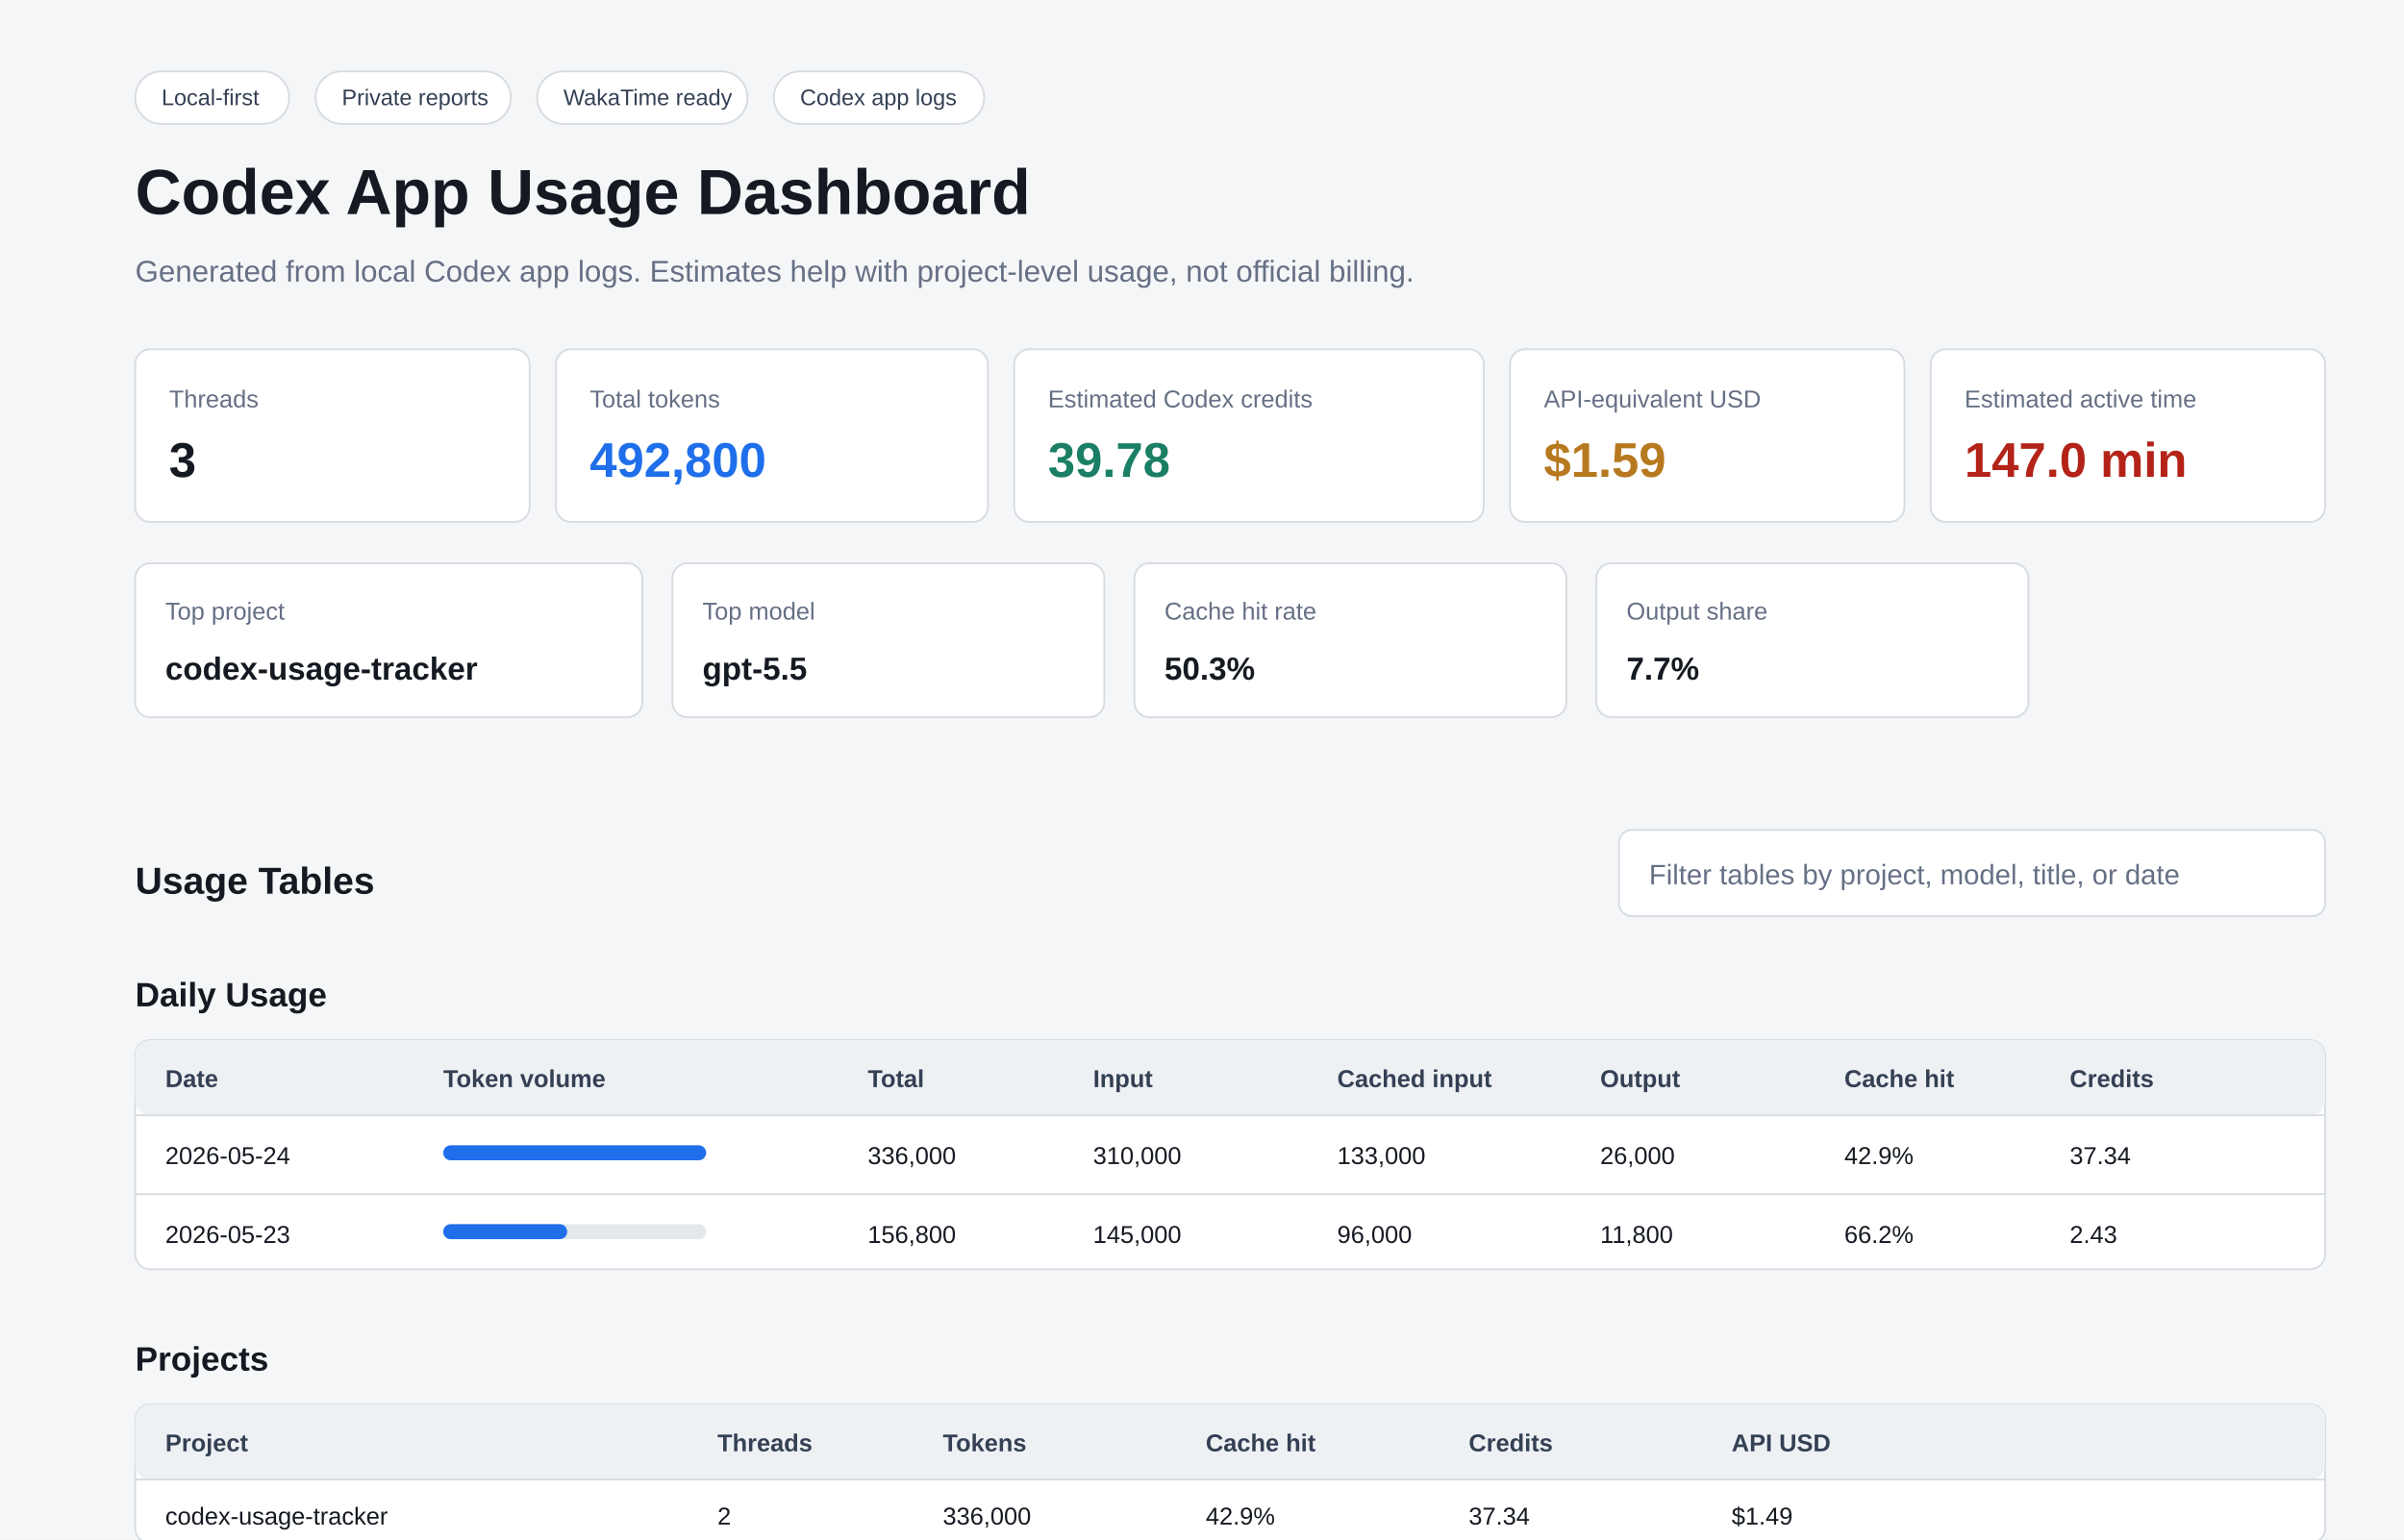
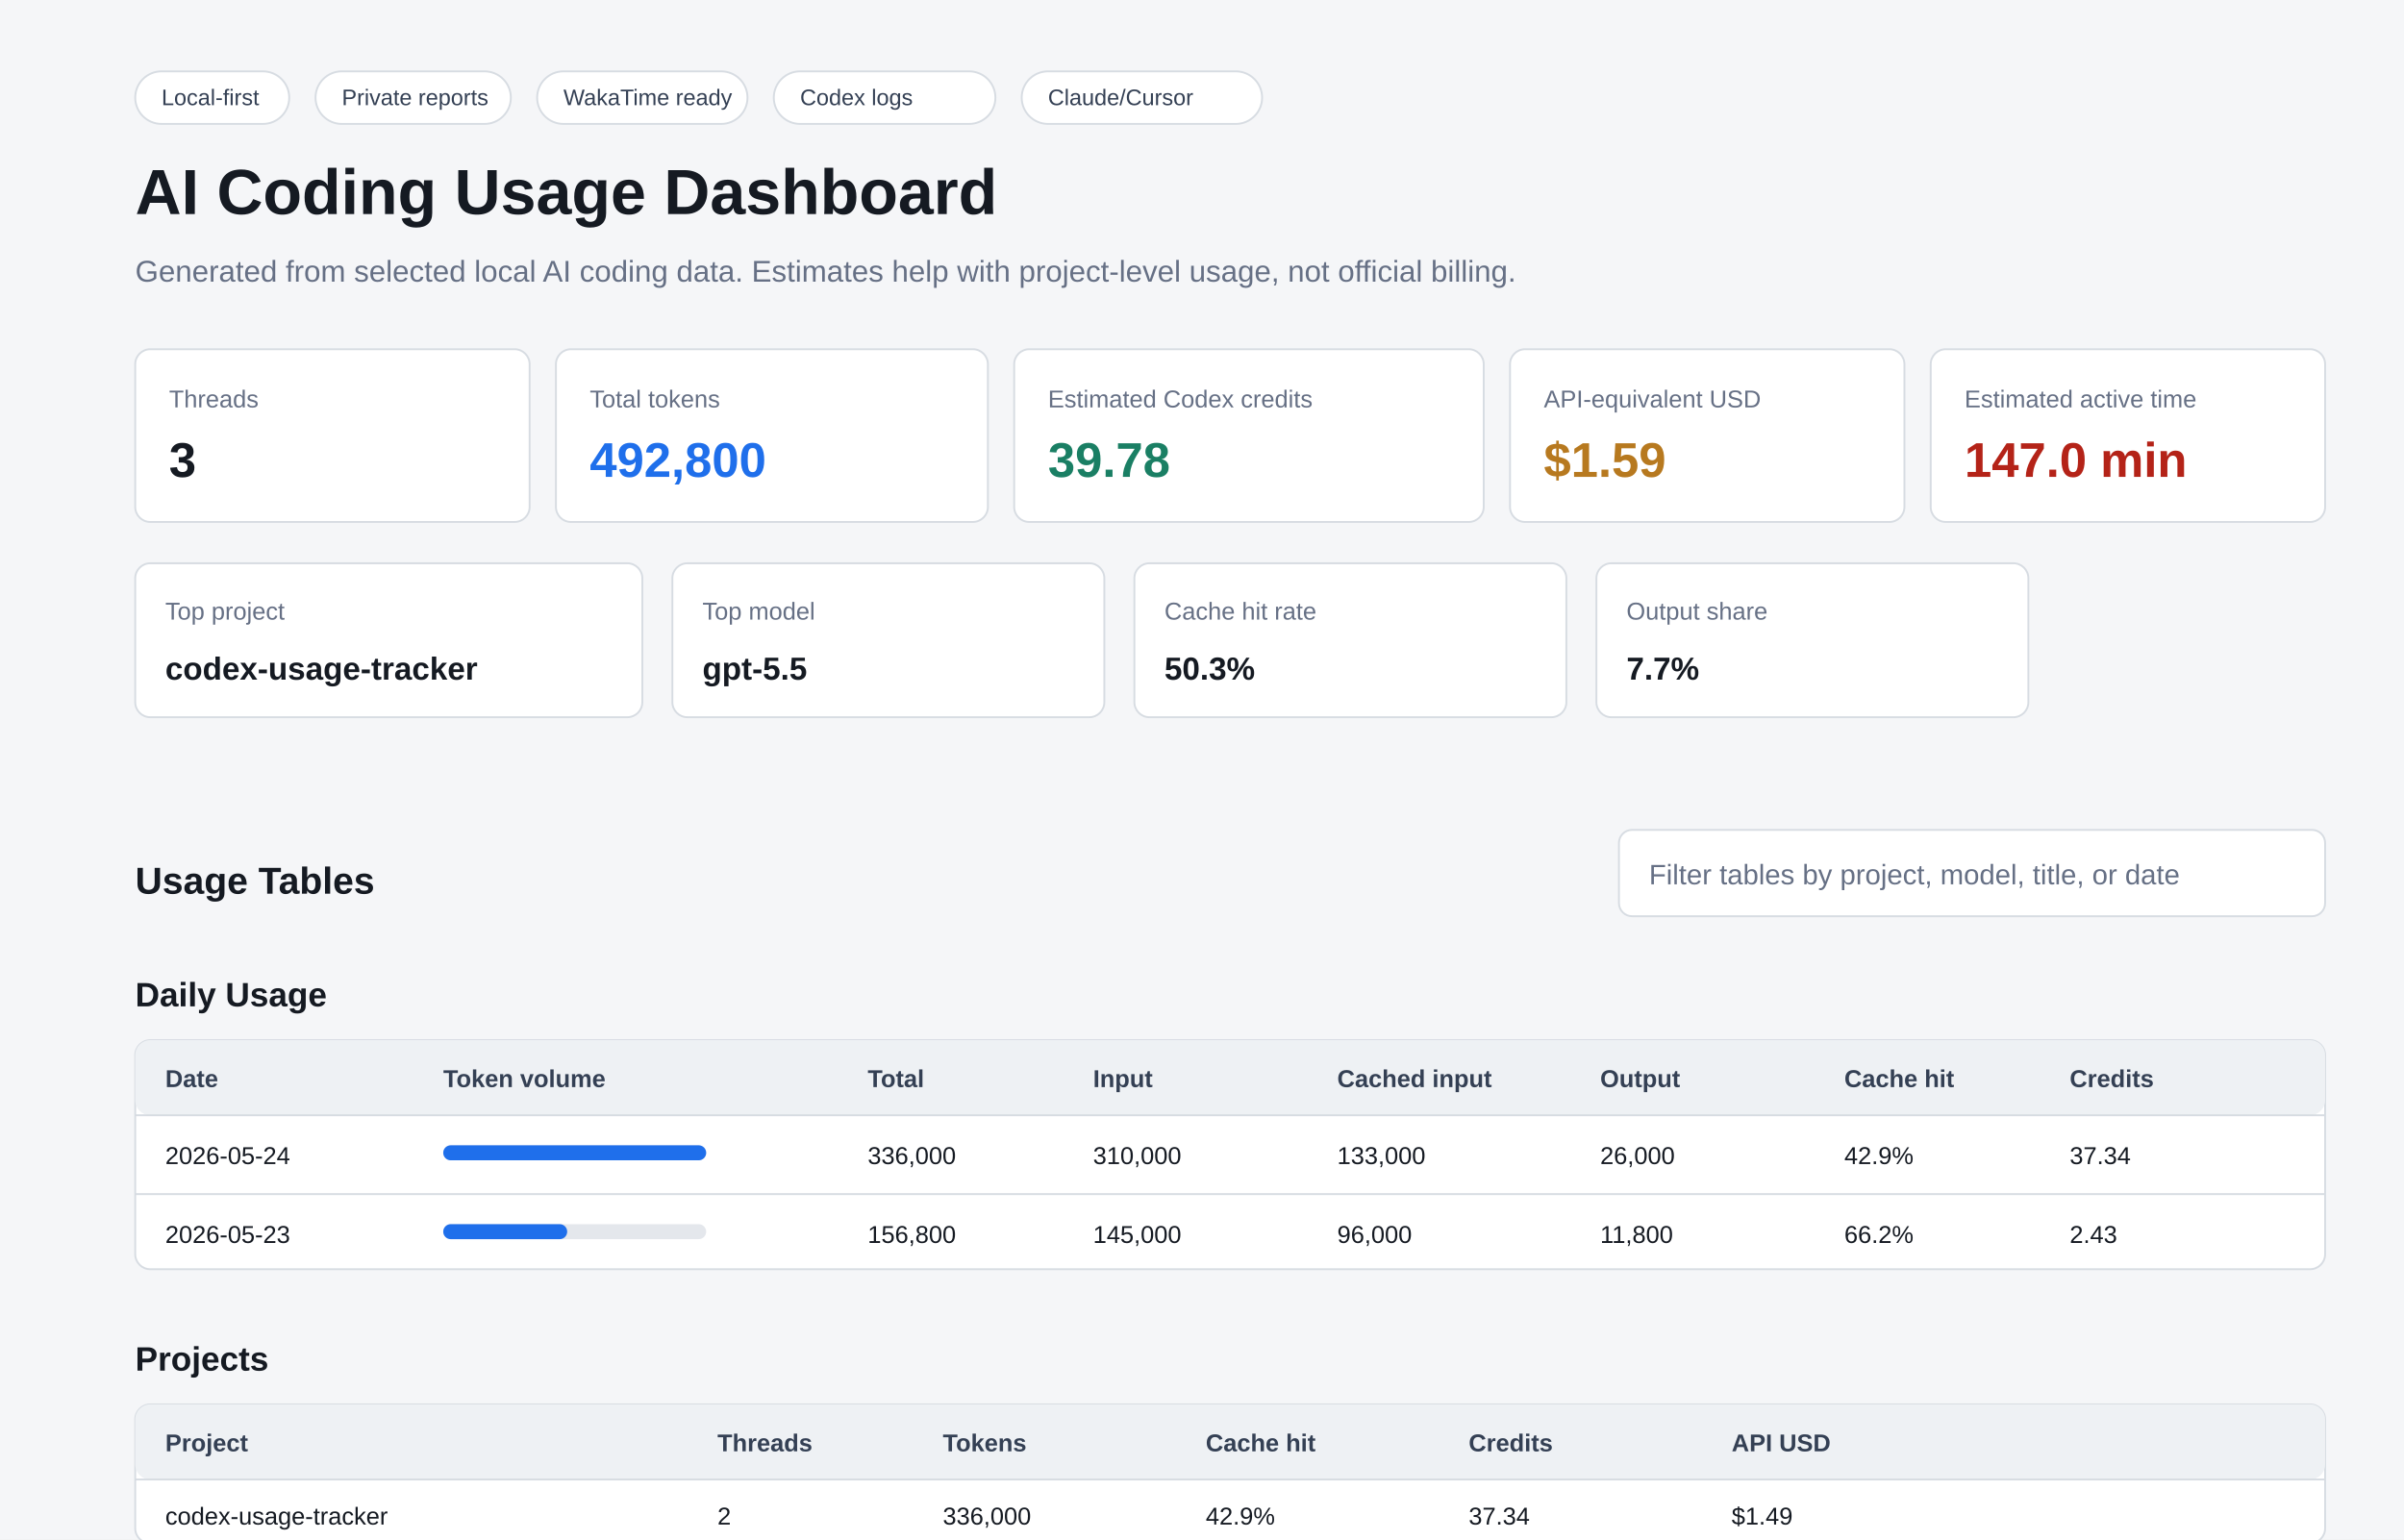
<svg xmlns="http://www.w3.org/2000/svg" width="1280" height="820" viewBox="0 0 1280 820" role="img" aria-labelledby="title desc">
  <rect width="1280" height="820" fill="#f5f6f8" />
  <g transform="translate(72 38)" font-family="Segoe UI, Arial, sans-serif">
    <g font-size="12" fill="#344054">
      <rect x="0" y="0" width="82" height="28" rx="14" fill="#fff" stroke="#d7dce2" />
      <text x="14" y="18">Local-first</text>
      <rect x="96" y="0" width="104" height="28" rx="14" fill="#fff" stroke="#d7dce2" />
      <text x="110" y="18">Private reports</text>
      <rect x="214" y="0" width="112" height="28" rx="14" fill="#fff" stroke="#d7dce2" />
      <text x="228" y="18">WakaTime ready</text>
-       <rect x="340" y="0" width="112" height="28" rx="14" fill="#fff" stroke="#d7dce2" />
-       <text x="354" y="18">Codex app logs</text>
+       <rect x="340" y="0" width="118" height="28" rx="14" fill="#fff" stroke="#d7dce2" />
+       <text x="354" y="18">Codex logs</text>
+       <rect x="472" y="0" width="128" height="28" rx="14" fill="#fff" stroke="#d7dce2" />
+       <text x="486" y="18">Claude/Cursor</text>
    </g>
-     <text x="0" y="76" font-size="34" font-weight="700" fill="#151a22">Codex App Usage Dashboard</text>
-     <text x="0" y="112" font-size="16" fill="#667085">Generated from local Codex app logs. Estimates help with project-level usage, not official billing.</text>
+     <text x="0" y="76" font-size="34" font-weight="700" fill="#151a22">AI Coding Usage Dashboard</text>
+     <text x="0" y="112" font-size="16" fill="#667085">Generated from selected local AI coding data. Estimates help with project-level usage, not official billing.</text>
    <g transform="translate(0 148)">
      <g>
        <rect width="210" height="92" rx="8" fill="#fff" stroke="#d7dce2" />
        <text x="18" y="31" font-size="13" fill="#667085">Threads</text>
        <text x="18" y="68" font-size="26" font-weight="700" fill="#151a22">3</text>
      </g>
      <g transform="translate(224 0)">
        <rect width="230" height="92" rx="8" fill="#fff" stroke="#d7dce2" />
        <text x="18" y="31" font-size="13" fill="#667085">Total tokens</text>
        <text x="18" y="68" font-size="26" font-weight="700" fill="#1f6feb">492,800</text>
      </g>
      <g transform="translate(468 0)">
        <rect width="250" height="92" rx="8" fill="#fff" stroke="#d7dce2" />
        <text x="18" y="31" font-size="13" fill="#667085">Estimated Codex credits</text>
        <text x="18" y="68" font-size="26" font-weight="700" fill="#1a7f64">39.78</text>
      </g>
      <g transform="translate(732 0)">
        <rect width="210" height="92" rx="8" fill="#fff" stroke="#d7dce2" />
        <text x="18" y="31" font-size="13" fill="#667085">API-equivalent USD</text>
        <text x="18" y="68" font-size="26" font-weight="700" fill="#b7791f">$1.59</text>
      </g>
      <g transform="translate(956 0)">
        <rect width="210" height="92" rx="8" fill="#fff" stroke="#d7dce2" />
        <text x="18" y="31" font-size="13" fill="#667085">Estimated active time</text>
        <text x="18" y="68" font-size="26" font-weight="700" fill="#b42318">147.0 min</text>
      </g>
    </g>
    <g transform="translate(0 262)">
      <g>
        <rect width="270" height="82" rx="8" fill="#fff" stroke="#d7dce2" />
        <text x="16" y="30" font-size="13" fill="#667085">Top project</text>
        <text x="16" y="62" font-size="17" font-weight="700" fill="#151a22">codex-usage-tracker</text>
      </g>
      <g transform="translate(286 0)">
        <rect width="230" height="82" rx="8" fill="#fff" stroke="#d7dce2" />
        <text x="16" y="30" font-size="13" fill="#667085">Top model</text>
        <text x="16" y="62" font-size="17" font-weight="700" fill="#151a22">gpt-5.5</text>
      </g>
      <g transform="translate(532 0)">
        <rect width="230" height="82" rx="8" fill="#fff" stroke="#d7dce2" />
        <text x="16" y="30" font-size="13" fill="#667085">Cache hit rate</text>
        <text x="16" y="62" font-size="17" font-weight="700" fill="#151a22">50.3%</text>
      </g>
      <g transform="translate(778 0)">
        <rect width="230" height="82" rx="8" fill="#fff" stroke="#d7dce2" />
        <text x="16" y="30" font-size="13" fill="#667085">Output share</text>
        <text x="16" y="62" font-size="17" font-weight="700" fill="#151a22">7.7%</text>
      </g>
    </g>
    <text x="0" y="438" font-size="20" font-weight="700" fill="#151a22">Usage Tables</text>
    <rect x="790" y="404" width="376" height="46" rx="7" fill="#fff" stroke="#d7dce2" />
    <text x="806" y="433" font-size="15" fill="#667085">Filter tables by project, model, title, or date</text>
    <text x="0" y="498" font-size="18" font-weight="700" fill="#151a22">Daily Usage</text>
    <g transform="translate(0 516)">
      <rect width="1166" height="122" rx="8" fill="#fff" stroke="#d7dce2" />
      <rect width="1166" height="40" rx="8" fill="#eef1f4" />
      <g font-size="13" font-weight="700" fill="#344054">
        <text x="16" y="25">Date</text>
        <text x="164" y="25">Token volume</text>
        <text x="390" y="25">Total</text>
        <text x="510" y="25">Input</text>
        <text x="640" y="25">Cached input</text>
        <text x="780" y="25">Output</text>
        <text x="910" y="25">Cache hit</text>
        <text x="1030" y="25">Credits</text>
      </g>
      <g font-size="13" fill="#151a22">
        <line x1="0" x2="1166" y1="40" y2="40" stroke="#d7dce2" />
        <text x="16" y="66">2026-05-24</text>
        <rect x="164" y="56" width="140" height="8" rx="4" fill="#e4e7ec" />
        <rect x="164" y="56" width="140" height="8" rx="4" fill="#1f6feb" />
        <text x="390" y="66">336,000</text>
        <text x="510" y="66">310,000</text>
        <text x="640" y="66">133,000</text>
        <text x="780" y="66">26,000</text>
        <text x="910" y="66">42.9%</text>
        <text x="1030" y="66">37.34</text>
        <line x1="0" x2="1166" y1="82" y2="82" stroke="#d7dce2" />
        <text x="16" y="108">2026-05-23</text>
        <rect x="164" y="98" width="140" height="8" rx="4" fill="#e4e7ec" />
        <rect x="164" y="98" width="66" height="8" rx="4" fill="#1f6feb" />
        <text x="390" y="108">156,800</text>
        <text x="510" y="108">145,000</text>
        <text x="640" y="108">96,000</text>
        <text x="780" y="108">11,800</text>
        <text x="910" y="108">66.2%</text>
        <text x="1030" y="108">2.43</text>
      </g>
    </g>
    <text x="0" y="692" font-size="18" font-weight="700" fill="#151a22">Projects</text>
    <g transform="translate(0 710)">
      <rect width="1166" height="74" rx="8" fill="#fff" stroke="#d7dce2" />
      <rect width="1166" height="40" rx="8" fill="#eef1f4" />
      <g font-size="13" font-weight="700" fill="#344054">
        <text x="16" y="25">Project</text>
        <text x="310" y="25">Threads</text>
        <text x="430" y="25">Tokens</text>
        <text x="570" y="25">Cache hit</text>
        <text x="710" y="25">Credits</text>
        <text x="850" y="25">API USD</text>
      </g>
      <g font-size="13" fill="#151a22">
        <line x1="0" x2="1166" y1="40" y2="40" stroke="#d7dce2" />
        <text x="16" y="64">codex-usage-tracker</text>
        <text x="310" y="64">2</text>
        <text x="430" y="64">336,000</text>
        <text x="570" y="64">42.9%</text>
        <text x="710" y="64">37.34</text>
        <text x="850" y="64">$1.49</text>
      </g>
    </g>
-     <text x="0" y="806" font-size="13" fill="#667085">Built by SuvenSeo for developers who want local visibility into Codex usage.</text>
+     <text x="0" y="806" font-size="13" fill="#667085">Built by SuvenSeo for developers who want local visibility into AI coding usage.</text>
  </g>
</svg>
